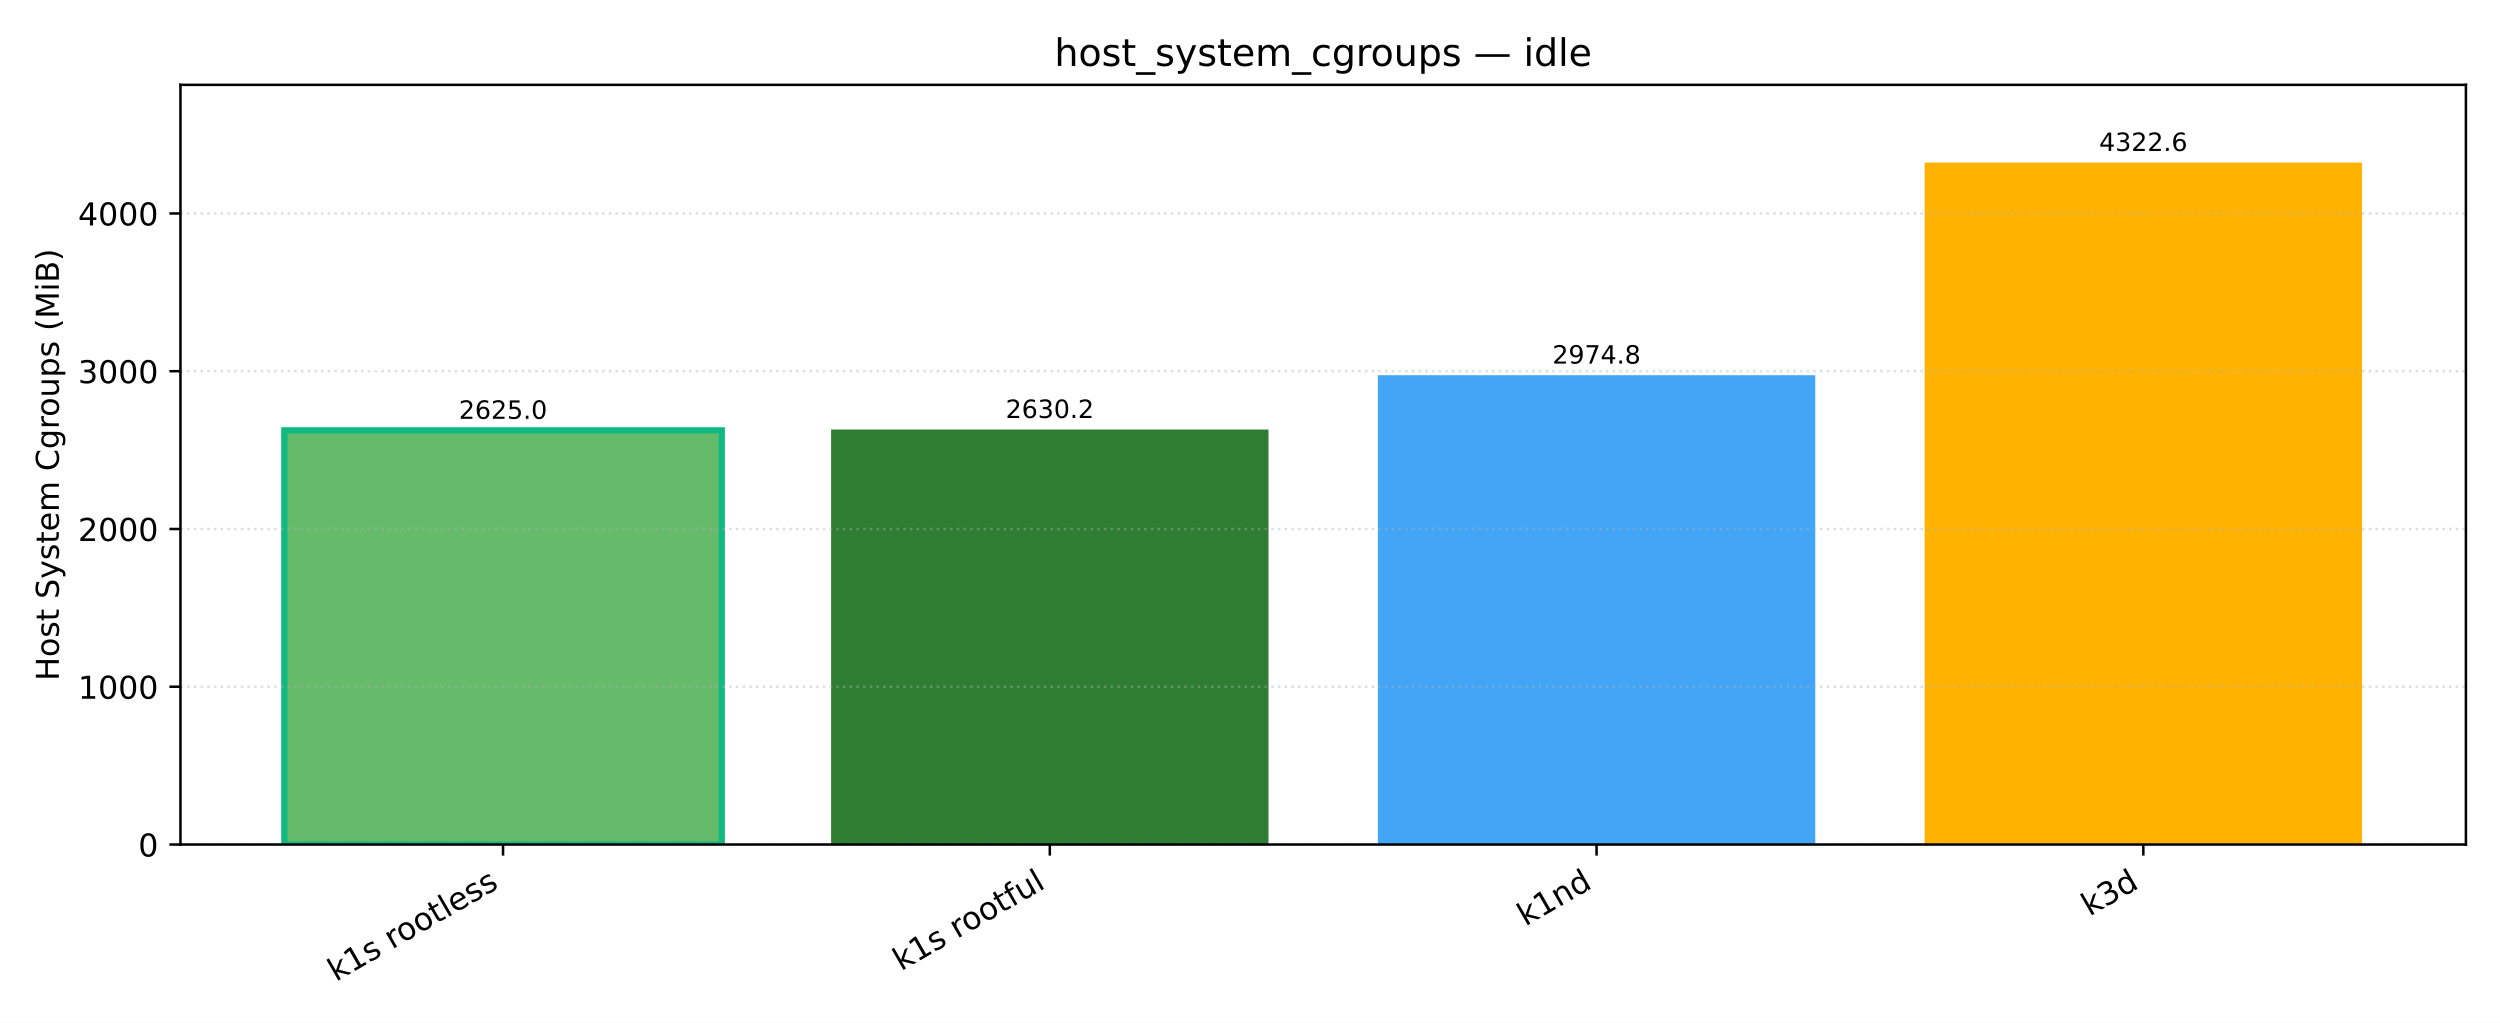
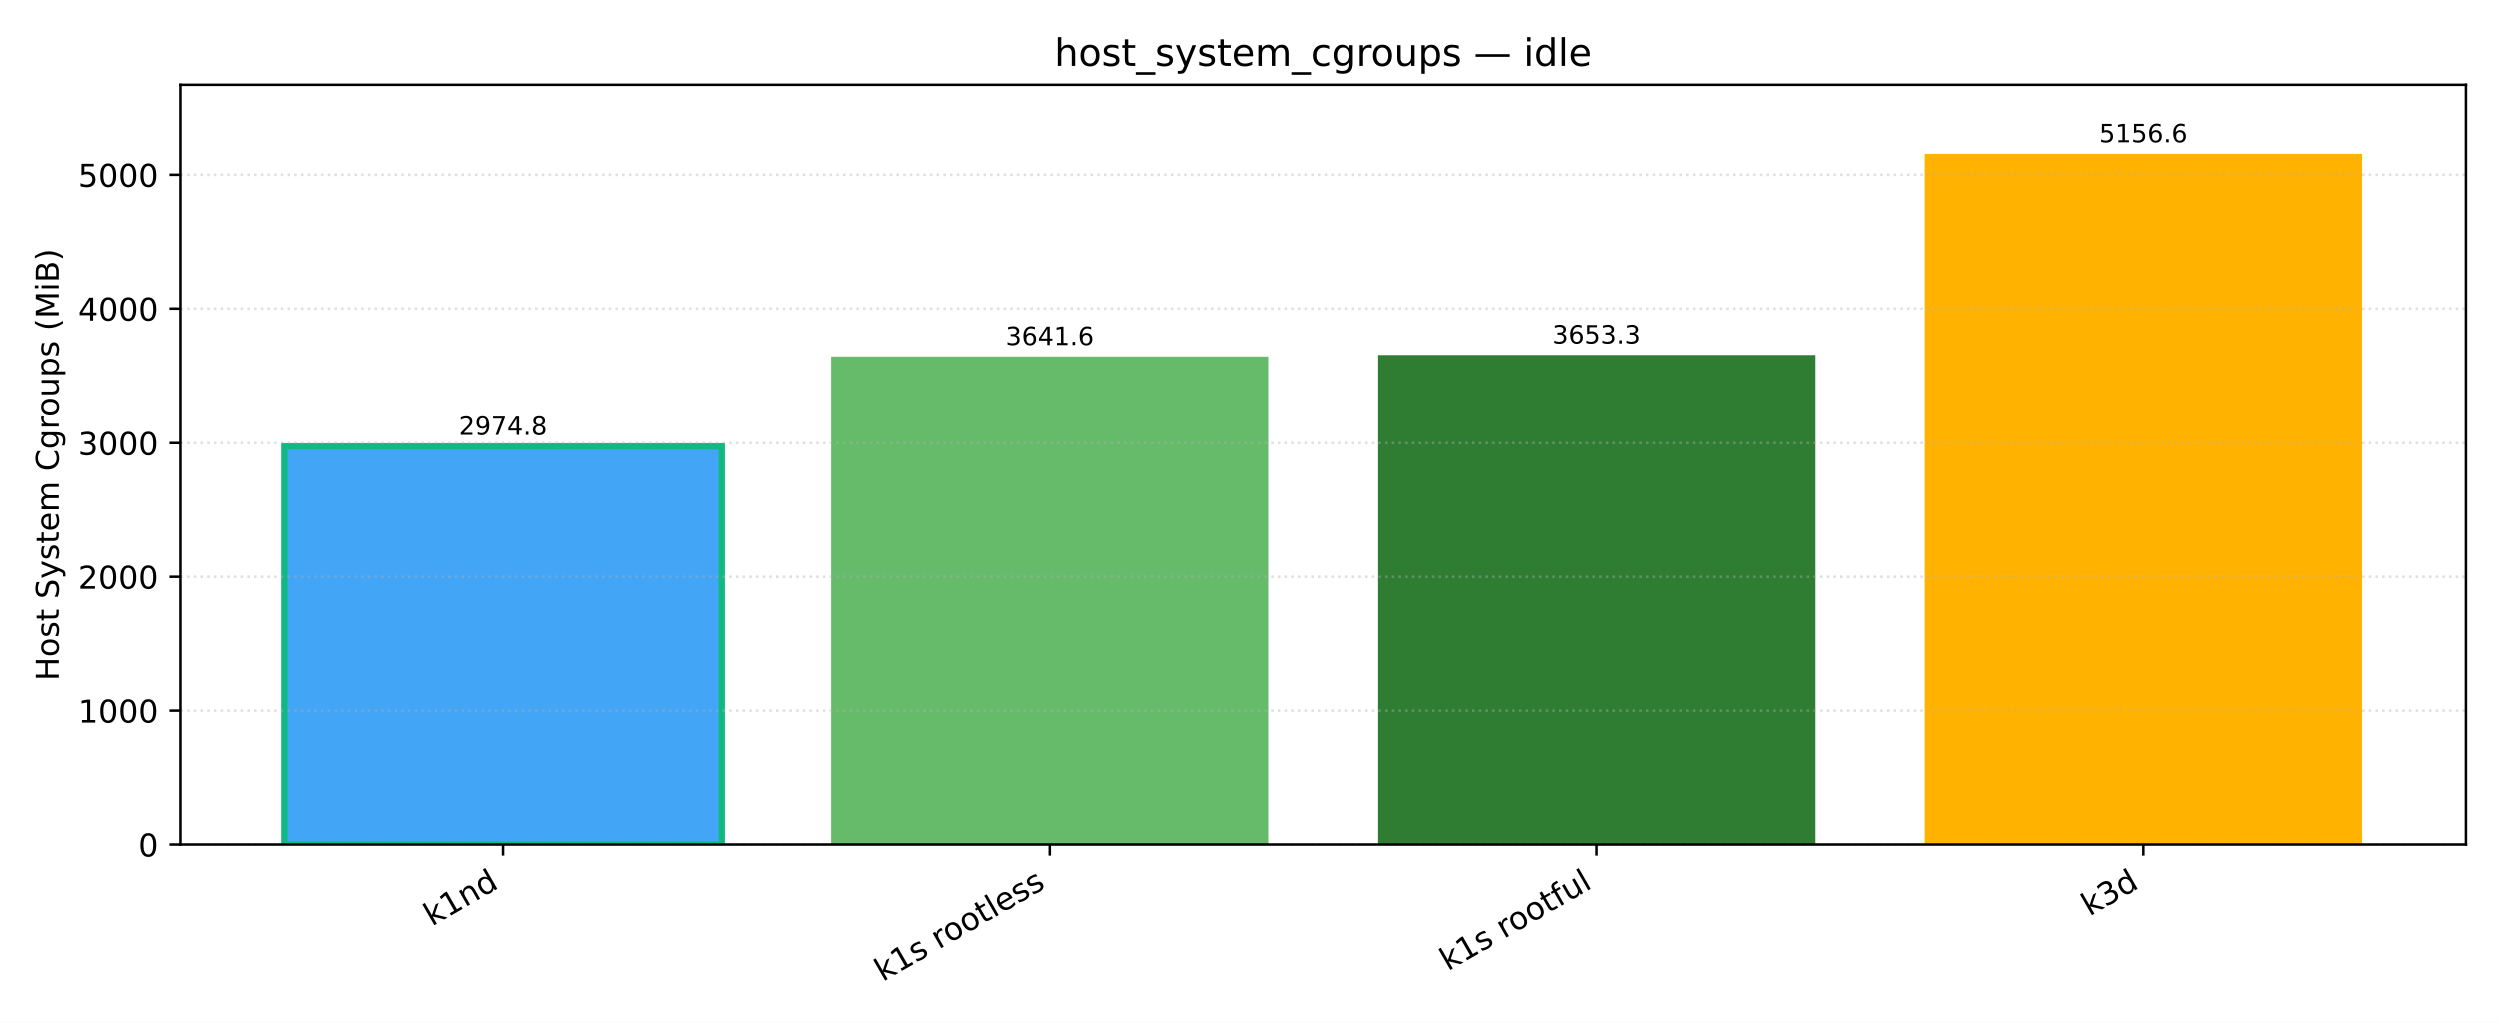
<svg xmlns="http://www.w3.org/2000/svg" xmlns:xlink="http://www.w3.org/1999/xlink" width="792pt" height="324pt" viewBox="0 0 792 324" version="1.1">
  <defs>
    <style type="text/css">*{stroke-linejoin: round; stroke-linecap: butt}</style>
  </defs>
  <g id="figure_1">
    <g id="patch_1">
      <path d="M 0 324  L 792 324  L 792 0  L 0 0  z " style="fill: #ffffff" />
    </g>
    <g id="axes_1">
      <g id="patch_2">
        <path d="M 57.17 267.545  L 781.2 267.545  L 781.2 26.88  L 57.17 26.88  z " style="fill: #ffffff" />
      </g>
      <g id="patch_3">
-         <path d="M 90.08 267.545  L 228.651 267.545  L 228.651 136.344  L 90.08 136.344  z " clip-path="url(#p77cdd6d410)" style="fill: #66bb6a; stroke: #10b981; stroke-width: 2; stroke-linejoin: miter" />
+         <path d="M 90.08 267.545  L 228.651 267.545  L 228.651 141.327  L 90.08 141.327  z " clip-path="url(#p01603b4dd7)" style="fill: #42a5f5; stroke: #10b981; stroke-width: 2; stroke-linejoin: miter" />
      </g>
      <g id="patch_4">
-         <path d="M 263.293 267.545  L 401.864 267.545  L 401.864 136.083  L 263.293 136.083  z " clip-path="url(#p77cdd6d410)" style="fill: #2e7d32" />
+         <path d="M 263.293 267.545  L 401.864 267.545  L 401.864 113.035  L 263.293 113.035  z " clip-path="url(#p01603b4dd7)" style="fill: #66bb6a" />
      </g>
      <g id="patch_5">
-         <path d="M 436.506 267.545  L 575.077 267.545  L 575.077 118.86  L 436.506 118.86  z " clip-path="url(#p77cdd6d410)" style="fill: #42a5f5" />
+         <path d="M 436.506 267.545  L 575.077 267.545  L 575.077 112.542  L 436.506 112.542  z " clip-path="url(#p01603b4dd7)" style="fill: #2e7d32" />
      </g>
      <g id="patch_6">
-         <path d="M 609.719 267.545  L 748.29 267.545  L 748.29 51.495  L 609.719 51.495  z " clip-path="url(#p77cdd6d410)" style="fill: #ffb300" />
+         <path d="M 609.719 267.545  L 748.29 267.545  L 748.29 48.759  L 609.719 48.759  z " clip-path="url(#p01603b4dd7)" style="fill: #ffb300" />
      </g>
      <g id="matplotlib.axis_1">
        <g id="xtick_1">
          <g id="line2d_1">
            <defs>
-               <path id="m75b7d29b2d" d="M 0 0  L 0 3.5  " style="stroke: #000000; stroke-width: 0.8" />
+               <path id="m71d49c0597" d="M 0 0  L 0 3.5  " style="stroke: #000000; stroke-width: 0.8" />
            </defs>
            <g>
-               <use xlink:href="#m75b7d29b2d" x="159.366" y="267.545" style="stroke: #000000; stroke-width: 0.8" />
+               <use xlink:href="#m71d49c0597" x="159.366" y="267.545" style="stroke: #000000; stroke-width: 0.8" />
            </g>
          </g>
          <g id="text_1">
-             <g transform="translate(106.4211 311.0931) rotate(-30) scale(0.1 -0.1)">
+             <g transform="translate(136.8145 293.5454) rotate(-30) scale(0.1 -0.1)">
              <defs>
                <path id="DejaVuSans-6b" d="M 581 4863  L 1159 4863  L 1159 1991  L 2875 3500  L 3609 3500  L 1753 1863  L 3688 0  L 2938 0  L 1159 1709  L 1159 0  L 581 0  L 581 4863  z " transform="scale(0.015625)" />
                <path id="DejaVuSans-31" d="M 794 531  L 1825 531  L 1825 4091  L 703 3866  L 703 4441  L 1819 4666  L 2450 4666  L 2450 531  L 3481 531  L 3481 0  L 794 0  L 794 531  z " transform="scale(0.015625)" />
+                 <path id="DejaVuSans-6e" d="M 3513 2113  L 3513 0  L 2938 0  L 2938 2094  Q 2938 2591 2744 2837  Q 2550 3084 2163 3084  Q 1697 3084 1428 2787  Q 1159 2491 1159 1978  L 1159 0  L 581 0  L 581 3500  L 1159 3500  L 1159 2956  Q 1366 3272 1645 3428  Q 1925 3584 2291 3584  Q 2894 3584 3203 3211  Q 3513 2838 3513 2113  z " transform="scale(0.015625)" />
+                 <path id="DejaVuSans-64" d="M 2906 2969  L 2906 4863  L 3481 4863  L 3481 0  L 2906 0  L 2906 525  Q 2725 213 2448 61  Q 2172 -91 1784 -91  Q 1150 -91 751 415  Q 353 922 353 1747  Q 353 2572 751 3078  Q 1150 3584 1784 3584  Q 2172 3584 2448 3432  Q 2725 3281 2906 2969  z M 947 1747  Q 947 1113 1208 752  Q 1469 391 1925 391  Q 2381 391 2643 752  Q 2906 1113 2906 1747  Q 2906 2381 2643 2742  Q 2381 3103 1925 3103  Q 1469 3103 1208 2742  Q 947 2381 947 1747  z " transform="scale(0.015625)" />
+               </defs>
+               <use xlink:href="#DejaVuSans-6b" />
+               <use xlink:href="#DejaVuSans-31" transform="translate(57.91016 0)" />
+               <use xlink:href="#DejaVuSans-6e" transform="translate(121.5332 0)" />
+               <use xlink:href="#DejaVuSans-64" transform="translate(184.9121 0)" />
+             </g>
+           </g>
+         </g>
+         <g id="xtick_2">
+           <g id="line2d_2">
+             <g>
+               <use xlink:href="#m71d49c0597" x="332.579" y="267.545" style="stroke: #000000; stroke-width: 0.8" />
+             </g>
+           </g>
+           <g id="text_2">
+             <g transform="translate(279.634 311.0931) rotate(-30) scale(0.1 -0.1)">
+               <defs>
                <path id="DejaVuSans-73" d="M 2834 3397  L 2834 2853  Q 2591 2978 2328 3040  Q 2066 3103 1784 3103  Q 1356 3103 1142 2972  Q 928 2841 928 2578  Q 928 2378 1081 2264  Q 1234 2150 1697 2047  L 1894 2003  Q 2506 1872 2764 1633  Q 3022 1394 3022 966  Q 3022 478 2636 193  Q 2250 -91 1575 -91  Q 1294 -91 989 -36  Q 684 19 347 128  L 347 722  Q 666 556 975 473  Q 1284 391 1588 391  Q 1994 391 2212 530  Q 2431 669 2431 922  Q 2431 1156 2273 1281  Q 2116 1406 1581 1522  L 1381 1569  Q 847 1681 609 1914  Q 372 2147 372 2553  Q 372 3047 722 3315  Q 1072 3584 1716 3584  Q 2034 3584 2315 3537  Q 2597 3491 2834 3397  z " transform="scale(0.015625)" />
                <path id="DejaVuSans-20" transform="scale(0.015625)" />
                <path id="DejaVuSans-72" d="M 2631 2963  Q 2534 3019 2420 3045  Q 2306 3072 2169 3072  Q 1681 3072 1420 2755  Q 1159 2438 1159 1844  L 1159 0  L 581 0  L 581 3500  L 1159 3500  L 1159 2956  Q 1341 3275 1631 3429  Q 1922 3584 2338 3584  Q 2397 3584 2469 3576  Q 2541 3569 2628 3553  L 2631 2963  z " transform="scale(0.015625)" />
                <path id="DejaVuSans-6f" d="M 1959 3097  Q 1497 3097 1228 2736  Q 959 2375 959 1747  Q 959 1119 1226 758  Q 1494 397 1959 397  Q 2419 397 2687 759  Q 2956 1122 2956 1747  Q 2956 2369 2687 2733  Q 2419 3097 1959 3097  z M 1959 3584  Q 2709 3584 3137 3096  Q 3566 2609 3566 1747  Q 3566 888 3137 398  Q 2709 -91 1959 -91  Q 1206 -91 779 398  Q 353 888 353 1747  Q 353 2609 779 3096  Q 1206 3584 1959 3584  z " transform="scale(0.015625)" />
                <path id="DejaVuSans-74" d="M 1172 4494  L 1172 3500  L 2356 3500  L 2356 3053  L 1172 3053  L 1172 1153  Q 1172 725 1289 603  Q 1406 481 1766 481  L 2356 481  L 2356 0  L 1766 0  Q 1100 0 847 248  Q 594 497 594 1153  L 594 3053  L 172 3053  L 172 3500  L 594 3500  L 594 4494  L 1172 4494  z " transform="scale(0.015625)" />
                <path id="DejaVuSans-6c" d="M 603 4863  L 1178 4863  L 1178 0  L 603 0  L 603 4863  z " transform="scale(0.015625)" />
                <path id="DejaVuSans-65" d="M 3597 1894  L 3597 1613  L 953 1613  Q 991 1019 1311 708  Q 1631 397 2203 397  Q 2534 397 2845 478  Q 3156 559 3463 722  L 3463 178  Q 3153 47 2828 -22  Q 2503 -91 2169 -91  Q 1331 -91 842 396  Q 353 884 353 1716  Q 353 2575 817 3079  Q 1281 3584 2069 3584  Q 2775 3584 3186 3129  Q 3597 2675 3597 1894  z M 3022 2063  Q 3016 2534 2758 2815  Q 2500 3097 2075 3097  Q 1594 3097 1305 2825  Q 1016 2553 972 2059  L 3022 2063  z " transform="scale(0.015625)" />
              </defs>
              <use xlink:href="#DejaVuSans-6b" />
              <use xlink:href="#DejaVuSans-31" transform="translate(57.91016 0)" />
              <use xlink:href="#DejaVuSans-73" transform="translate(121.5332 0)" />
              <use xlink:href="#DejaVuSans-20" transform="translate(173.6328 0)" />
              <use xlink:href="#DejaVuSans-72" transform="translate(205.4199 0)" />
              <use xlink:href="#DejaVuSans-6f" transform="translate(244.2832 0)" />
              <use xlink:href="#DejaVuSans-6f" transform="translate(305.4648 0)" />
              <use xlink:href="#DejaVuSans-74" transform="translate(366.6465 0)" />
              <use xlink:href="#DejaVuSans-6c" transform="translate(405.8555 0)" />
              <use xlink:href="#DejaVuSans-65" transform="translate(433.6387 0)" />
              <use xlink:href="#DejaVuSans-73" transform="translate(495.1621 0)" />
              <use xlink:href="#DejaVuSans-73" transform="translate(547.2617 0)" />
            </g>
          </g>
        </g>
-         <g id="xtick_2">
-           <g id="line2d_2">
-             <g>
-               <use xlink:href="#m75b7d29b2d" x="332.579" y="267.545" style="stroke: #000000; stroke-width: 0.8" />
-             </g>
-           </g>
-           <g id="text_2">
-             <g transform="translate(285.4486 307.7361) rotate(-30) scale(0.1 -0.1)">
+         <g id="xtick_3">
+           <g id="line2d_3">
+             <g>
+               <use xlink:href="#m71d49c0597" x="505.791" y="267.545" style="stroke: #000000; stroke-width: 0.8" />
+             </g>
+           </g>
+           <g id="text_3">
+             <g transform="translate(458.6615 307.7361) rotate(-30) scale(0.1 -0.1)">
              <defs>
                <path id="DejaVuSans-66" d="M 2375 4863  L 2375 4384  L 1825 4384  Q 1516 4384 1395 4259  Q 1275 4134 1275 3809  L 1275 3500  L 2222 3500  L 2222 3053  L 1275 3053  L 1275 0  L 697 0  L 697 3053  L 147 3053  L 147 3500  L 697 3500  L 697 3744  Q 697 4328 969 4595  Q 1241 4863 1831 4863  L 2375 4863  z " transform="scale(0.015625)" />
                <path id="DejaVuSans-75" d="M 544 1381  L 544 3500  L 1119 3500  L 1119 1403  Q 1119 906 1312 657  Q 1506 409 1894 409  Q 2359 409 2629 706  Q 2900 1003 2900 1516  L 2900 3500  L 3475 3500  L 3475 0  L 2900 0  L 2900 538  Q 2691 219 2414 64  Q 2138 -91 1772 -91  Q 1169 -91 856 284  Q 544 659 544 1381  z M 1991 3584  L 1991 3584  z " transform="scale(0.015625)" />
              </defs>
              <use xlink:href="#DejaVuSans-6b" />
              <use xlink:href="#DejaVuSans-31" transform="translate(57.91016 0)" />
              <use xlink:href="#DejaVuSans-73" transform="translate(121.5332 0)" />
              <use xlink:href="#DejaVuSans-20" transform="translate(173.6328 0)" />
              <use xlink:href="#DejaVuSans-72" transform="translate(205.4199 0)" />
              <use xlink:href="#DejaVuSans-6f" transform="translate(244.2832 0)" />
              <use xlink:href="#DejaVuSans-6f" transform="translate(305.4648 0)" />
              <use xlink:href="#DejaVuSans-74" transform="translate(366.6465 0)" />
              <use xlink:href="#DejaVuSans-66" transform="translate(405.8555 0)" />
              <use xlink:href="#DejaVuSans-75" transform="translate(441.0605 0)" />
              <use xlink:href="#DejaVuSans-6c" transform="translate(504.4395 0)" />
            </g>
          </g>
        </g>
-         <g id="xtick_3">
-           <g id="line2d_3">
-             <g>
-               <use xlink:href="#m75b7d29b2d" x="505.791" y="267.545" style="stroke: #000000; stroke-width: 0.8" />
-             </g>
-           </g>
-           <g id="text_3">
-             <g transform="translate(483.2404 293.5454) rotate(-30) scale(0.1 -0.1)">
-               <defs>
-                 <path id="DejaVuSans-6e" d="M 3513 2113  L 3513 0  L 2938 0  L 2938 2094  Q 2938 2591 2744 2837  Q 2550 3084 2163 3084  Q 1697 3084 1428 2787  Q 1159 2491 1159 1978  L 1159 0  L 581 0  L 581 3500  L 1159 3500  L 1159 2956  Q 1366 3272 1645 3428  Q 1925 3584 2291 3584  Q 2894 3584 3203 3211  Q 3513 2838 3513 2113  z " transform="scale(0.015625)" />
-                 <path id="DejaVuSans-64" d="M 2906 2969  L 2906 4863  L 3481 4863  L 3481 0  L 2906 0  L 2906 525  Q 2725 213 2448 61  Q 2172 -91 1784 -91  Q 1150 -91 751 415  Q 353 922 353 1747  Q 353 2572 751 3078  Q 1150 3584 1784 3584  Q 2172 3584 2448 3432  Q 2725 3281 2906 2969  z M 947 1747  Q 947 1113 1208 752  Q 1469 391 1925 391  Q 2381 391 2643 752  Q 2906 1113 2906 1747  Q 2906 2381 2643 2742  Q 2381 3103 1925 3103  Q 1469 3103 1208 2742  Q 947 2381 947 1747  z " transform="scale(0.015625)" />
-               </defs>
-               <use xlink:href="#DejaVuSans-6b" />
-               <use xlink:href="#DejaVuSans-31" transform="translate(57.91016 0)" />
-               <use xlink:href="#DejaVuSans-6e" transform="translate(121.5332 0)" />
-               <use xlink:href="#DejaVuSans-64" transform="translate(184.9121 0)" />
-             </g>
-           </g>
-         </g>
        <g id="xtick_4">
          <g id="line2d_4">
            <g>
-               <use xlink:href="#m75b7d29b2d" x="679.004" y="267.545" style="stroke: #000000; stroke-width: 0.8" />
+               <use xlink:href="#m71d49c0597" x="679.004" y="267.545" style="stroke: #000000; stroke-width: 0.8" />
            </g>
          </g>
          <g id="text_4">
            <g transform="translate(661.9417 290.3767) rotate(-30) scale(0.1 -0.1)">
              <defs>
                <path id="DejaVuSans-33" d="M 2597 2516  Q 3050 2419 3304 2112  Q 3559 1806 3559 1356  Q 3559 666 3084 287  Q 2609 -91 1734 -91  Q 1441 -91 1130 -33  Q 819 25 488 141  L 488 750  Q 750 597 1062 519  Q 1375 441 1716 441  Q 2309 441 2620 675  Q 2931 909 2931 1356  Q 2931 1769 2642 2001  Q 2353 2234 1838 2234  L 1294 2234  L 1294 2753  L 1863 2753  Q 2328 2753 2575 2939  Q 2822 3125 2822 3475  Q 2822 3834 2567 4026  Q 2313 4219 1838 4219  Q 1578 4219 1281 4162  Q 984 4106 628 3988  L 628 4550  Q 988 4650 1302 4700  Q 1616 4750 1894 4750  Q 2613 4750 3031 4423  Q 3450 4097 3450 3541  Q 3450 3153 3228 2886  Q 3006 2619 2597 2516  z " transform="scale(0.015625)" />
              </defs>
              <use xlink:href="#DejaVuSans-6b" />
              <use xlink:href="#DejaVuSans-33" transform="translate(57.91016 0)" />
              <use xlink:href="#DejaVuSans-64" transform="translate(121.5332 0)" />
            </g>
          </g>
        </g>
      </g>
      <g id="matplotlib.axis_2">
        <g id="ytick_1">
          <g id="line2d_5">
-             <path d="M 57.17 267.545  L 781.2 267.545  " clip-path="url(#p77cdd6d410)" style="fill: none; stroke-dasharray: 0.8,1.32; stroke-dashoffset: 0; stroke: #b0b0b0; stroke-opacity: 0.4; stroke-width: 0.8" />
+             <path d="M 57.17 267.545  L 781.2 267.545  " clip-path="url(#p01603b4dd7)" style="fill: none; stroke-dasharray: 0.8,1.32; stroke-dashoffset: 0; stroke: #b0b0b0; stroke-opacity: 0.4; stroke-width: 0.8" />
          </g>
          <g id="line2d_6">
            <defs>
-               <path id="m0496d3ae1d" d="M 0 0  L -3.5 0  " style="stroke: #000000; stroke-width: 0.8" />
+               <path id="me224cc4f6c" d="M 0 0  L -3.5 0  " style="stroke: #000000; stroke-width: 0.8" />
            </defs>
            <g>
-               <use xlink:href="#m0496d3ae1d" x="57.17" y="267.545" style="stroke: #000000; stroke-width: 0.8" />
+               <use xlink:href="#me224cc4f6c" x="57.17" y="267.545" style="stroke: #000000; stroke-width: 0.8" />
            </g>
          </g>
          <g id="text_5">
            <g transform="translate(43.8075 271.3447) scale(0.1 -0.1)">
              <defs>
                <path id="DejaVuSans-30" d="M 2034 4250  Q 1547 4250 1301 3770  Q 1056 3291 1056 2328  Q 1056 1369 1301 889  Q 1547 409 2034 409  Q 2525 409 2770 889  Q 3016 1369 3016 2328  Q 3016 3291 2770 3770  Q 2525 4250 2034 4250  z M 2034 4750  Q 2819 4750 3233 4129  Q 3647 3509 3647 2328  Q 3647 1150 3233 529  Q 2819 -91 2034 -91  Q 1250 -91 836 529  Q 422 1150 422 2328  Q 422 3509 836 4129  Q 1250 4750 2034 4750  z " transform="scale(0.015625)" />
              </defs>
              <use xlink:href="#DejaVuSans-30" />
            </g>
          </g>
        </g>
        <g id="ytick_2">
          <g id="line2d_7">
-             <path d="M 57.17 217.564  L 781.2 217.564  " clip-path="url(#p77cdd6d410)" style="fill: none; stroke-dasharray: 0.8,1.32; stroke-dashoffset: 0; stroke: #b0b0b0; stroke-opacity: 0.4; stroke-width: 0.8" />
+             <path d="M 57.17 225.117  L 781.2 225.117  " clip-path="url(#p01603b4dd7)" style="fill: none; stroke-dasharray: 0.8,1.32; stroke-dashoffset: 0; stroke: #b0b0b0; stroke-opacity: 0.4; stroke-width: 0.8" />
          </g>
          <g id="line2d_8">
            <g>
-               <use xlink:href="#m0496d3ae1d" x="57.17" y="217.564" style="stroke: #000000; stroke-width: 0.8" />
+               <use xlink:href="#me224cc4f6c" x="57.17" y="225.117" style="stroke: #000000; stroke-width: 0.8" />
            </g>
          </g>
          <g id="text_6">
-             <g transform="translate(24.72 221.3635) scale(0.1 -0.1)">
+             <g transform="translate(24.72 228.9159) scale(0.1 -0.1)">
              <use xlink:href="#DejaVuSans-31" />
              <use xlink:href="#DejaVuSans-30" transform="translate(63.62305 0)" />
              <use xlink:href="#DejaVuSans-30" transform="translate(127.2461 0)" />
              <use xlink:href="#DejaVuSans-30" transform="translate(190.8691 0)" />
            </g>
          </g>
        </g>
        <g id="ytick_3">
          <g id="line2d_9">
-             <path d="M 57.17 167.583  L 781.2 167.583  " clip-path="url(#p77cdd6d410)" style="fill: none; stroke-dasharray: 0.8,1.32; stroke-dashoffset: 0; stroke: #b0b0b0; stroke-opacity: 0.4; stroke-width: 0.8" />
+             <path d="M 57.17 182.688  L 781.2 182.688  " clip-path="url(#p01603b4dd7)" style="fill: none; stroke-dasharray: 0.8,1.32; stroke-dashoffset: 0; stroke: #b0b0b0; stroke-opacity: 0.4; stroke-width: 0.8" />
          </g>
          <g id="line2d_10">
            <g>
-               <use xlink:href="#m0496d3ae1d" x="57.17" y="167.583" style="stroke: #000000; stroke-width: 0.8" />
+               <use xlink:href="#me224cc4f6c" x="57.17" y="182.688" style="stroke: #000000; stroke-width: 0.8" />
            </g>
          </g>
          <g id="text_7">
-             <g transform="translate(24.72 171.3823) scale(0.1 -0.1)">
+             <g transform="translate(24.72 186.4871) scale(0.1 -0.1)">
              <defs>
                <path id="DejaVuSans-32" d="M 1228 531  L 3431 531  L 3431 0  L 469 0  L 469 531  Q 828 903 1448 1529  Q 2069 2156 2228 2338  Q 2531 2678 2651 2914  Q 2772 3150 2772 3378  Q 2772 3750 2511 3984  Q 2250 4219 1831 4219  Q 1534 4219 1204 4116  Q 875 4013 500 3803  L 500 4441  Q 881 4594 1212 4672  Q 1544 4750 1819 4750  Q 2544 4750 2975 4387  Q 3406 4025 3406 3419  Q 3406 3131 3298 2873  Q 3191 2616 2906 2266  Q 2828 2175 2409 1742  Q 1991 1309 1228 531  z " transform="scale(0.015625)" />
              </defs>
              <use xlink:href="#DejaVuSans-32" />
              <use xlink:href="#DejaVuSans-30" transform="translate(63.62305 0)" />
              <use xlink:href="#DejaVuSans-30" transform="translate(127.2461 0)" />
              <use xlink:href="#DejaVuSans-30" transform="translate(190.8691 0)" />
            </g>
          </g>
        </g>
        <g id="ytick_4">
          <g id="line2d_11">
-             <path d="M 57.17 117.602  L 781.2 117.602  " clip-path="url(#p77cdd6d410)" style="fill: none; stroke-dasharray: 0.8,1.32; stroke-dashoffset: 0; stroke: #b0b0b0; stroke-opacity: 0.4; stroke-width: 0.8" />
+             <path d="M 57.17 140.259  L 781.2 140.259  " clip-path="url(#p01603b4dd7)" style="fill: none; stroke-dasharray: 0.8,1.32; stroke-dashoffset: 0; stroke: #b0b0b0; stroke-opacity: 0.4; stroke-width: 0.8" />
          </g>
          <g id="line2d_12">
            <g>
-               <use xlink:href="#m0496d3ae1d" x="57.17" y="117.602" style="stroke: #000000; stroke-width: 0.8" />
+               <use xlink:href="#me224cc4f6c" x="57.17" y="140.259" style="stroke: #000000; stroke-width: 0.8" />
            </g>
          </g>
          <g id="text_8">
-             <g transform="translate(24.72 121.4011) scale(0.1 -0.1)">
+             <g transform="translate(24.72 144.0583) scale(0.1 -0.1)">
              <use xlink:href="#DejaVuSans-33" />
              <use xlink:href="#DejaVuSans-30" transform="translate(63.62305 0)" />
              <use xlink:href="#DejaVuSans-30" transform="translate(127.2461 0)" />
              <use xlink:href="#DejaVuSans-30" transform="translate(190.8691 0)" />
            </g>
          </g>
        </g>
        <g id="ytick_5">
          <g id="line2d_13">
-             <path d="M 57.17 67.621  L 781.2 67.621  " clip-path="url(#p77cdd6d410)" style="fill: none; stroke-dasharray: 0.8,1.32; stroke-dashoffset: 0; stroke: #b0b0b0; stroke-opacity: 0.4; stroke-width: 0.8" />
+             <path d="M 57.17 97.83  L 781.2 97.83  " clip-path="url(#p01603b4dd7)" style="fill: none; stroke-dasharray: 0.8,1.32; stroke-dashoffset: 0; stroke: #b0b0b0; stroke-opacity: 0.4; stroke-width: 0.8" />
          </g>
          <g id="line2d_14">
            <g>
-               <use xlink:href="#m0496d3ae1d" x="57.17" y="67.621" style="stroke: #000000; stroke-width: 0.8" />
+               <use xlink:href="#me224cc4f6c" x="57.17" y="97.83" style="stroke: #000000; stroke-width: 0.8" />
            </g>
          </g>
          <g id="text_9">
-             <g transform="translate(24.72 71.41994) scale(0.1 -0.1)">
+             <g transform="translate(24.72 101.6295) scale(0.1 -0.1)">
              <defs>
                <path id="DejaVuSans-34" d="M 2419 4116  L 825 1625  L 2419 1625  L 2419 4116  z M 2253 4666  L 3047 4666  L 3047 1625  L 3713 1625  L 3713 1100  L 3047 1100  L 3047 0  L 2419 0  L 2419 1100  L 313 1100  L 313 1709  L 2253 4666  z " transform="scale(0.015625)" />
              </defs>
              <use xlink:href="#DejaVuSans-34" />
              <use xlink:href="#DejaVuSans-30" transform="translate(63.62305 0)" />
              <use xlink:href="#DejaVuSans-30" transform="translate(127.2461 0)" />
              <use xlink:href="#DejaVuSans-30" transform="translate(190.8691 0)" />
            </g>
          </g>
        </g>
-         <g id="text_10">
+         <g id="ytick_6">
+           <g id="line2d_15">
+             <path d="M 57.17 55.401  L 781.2 55.401  " clip-path="url(#p01603b4dd7)" style="fill: none; stroke-dasharray: 0.8,1.32; stroke-dashoffset: 0; stroke: #b0b0b0; stroke-opacity: 0.4; stroke-width: 0.8" />
+           </g>
+           <g id="line2d_16">
+             <g>
+               <use xlink:href="#me224cc4f6c" x="57.17" y="55.401" style="stroke: #000000; stroke-width: 0.8" />
+             </g>
+           </g>
+           <g id="text_10">
+             <g transform="translate(24.72 59.20066) scale(0.1 -0.1)">
+               <defs>
+                 <path id="DejaVuSans-35" d="M 691 4666  L 3169 4666  L 3169 4134  L 1269 4134  L 1269 2991  Q 1406 3038 1543 3061  Q 1681 3084 1819 3084  Q 2600 3084 3056 2656  Q 3513 2228 3513 1497  Q 3513 744 3044 326  Q 2575 -91 1722 -91  Q 1428 -91 1123 -41  Q 819 9 494 109  L 494 744  Q 775 591 1075 516  Q 1375 441 1709 441  Q 2250 441 2565 725  Q 2881 1009 2881 1497  Q 2881 1984 2565 2268  Q 2250 2553 1709 2553  Q 1456 2553 1204 2497  Q 953 2441 691 2322  L 691 4666  z " transform="scale(0.015625)" />
+               </defs>
+               <use xlink:href="#DejaVuSans-35" />
+               <use xlink:href="#DejaVuSans-30" transform="translate(63.62305 0)" />
+               <use xlink:href="#DejaVuSans-30" transform="translate(127.2461 0)" />
+               <use xlink:href="#DejaVuSans-30" transform="translate(190.8691 0)" />
+             </g>
+           </g>
+         </g>
+         <g id="text_11">
          <g transform="translate(18.64031 215.6604) rotate(-90) scale(0.1 -0.1)">
            <defs>
              <path id="DejaVuSans-48" d="M 628 4666  L 1259 4666  L 1259 2753  L 3553 2753  L 3553 4666  L 4184 4666  L 4184 0  L 3553 0  L 3553 2222  L 1259 2222  L 1259 0  L 628 0  L 628 4666  z " transform="scale(0.015625)" />
              <path id="DejaVuSans-53" d="M 3425 4513  L 3425 3897  Q 3066 4069 2747 4153  Q 2428 4238 2131 4238  Q 1616 4238 1336 4038  Q 1056 3838 1056 3469  Q 1056 3159 1242 3001  Q 1428 2844 1947 2747  L 2328 2669  Q 3034 2534 3370 2195  Q 3706 1856 3706 1288  Q 3706 609 3251 259  Q 2797 -91 1919 -91  Q 1588 -91 1214 -16  Q 841 59 441 206  L 441 856  Q 825 641 1194 531  Q 1563 422 1919 422  Q 2459 422 2753 634  Q 3047 847 3047 1241  Q 3047 1584 2836 1778  Q 2625 1972 2144 2069  L 1759 2144  Q 1053 2284 737 2584  Q 422 2884 422 3419  Q 422 4038 858 4394  Q 1294 4750 2059 4750  Q 2388 4750 2728 4690  Q 3069 4631 3425 4513  z " transform="scale(0.015625)" />
              <path id="DejaVuSans-79" d="M 2059 -325  Q 1816 -950 1584 -1140  Q 1353 -1331 966 -1331  L 506 -1331  L 506 -850  L 844 -850  Q 1081 -850 1212 -737  Q 1344 -625 1503 -206  L 1606 56  L 191 3500  L 800 3500  L 1894 763  L 2988 3500  L 3597 3500  L 2059 -325  z " transform="scale(0.015625)" />
              <path id="DejaVuSans-6d" d="M 3328 2828  Q 3544 3216 3844 3400  Q 4144 3584 4550 3584  Q 5097 3584 5394 3201  Q 5691 2819 5691 2113  L 5691 0  L 5113 0  L 5113 2094  Q 5113 2597 4934 2840  Q 4756 3084 4391 3084  Q 3944 3084 3684 2787  Q 3425 2491 3425 1978  L 3425 0  L 2847 0  L 2847 2094  Q 2847 2600 2669 2842  Q 2491 3084 2119 3084  Q 1678 3084 1418 2786  Q 1159 2488 1159 1978  L 1159 0  L 581 0  L 581 3500  L 1159 3500  L 1159 2956  Q 1356 3278 1631 3431  Q 1906 3584 2284 3584  Q 2666 3584 2933 3390  Q 3200 3197 3328 2828  z " transform="scale(0.015625)" />
              <path id="DejaVuSans-43" d="M 4122 4306  L 4122 3641  Q 3803 3938 3442 4084  Q 3081 4231 2675 4231  Q 1875 4231 1450 3742  Q 1025 3253 1025 2328  Q 1025 1406 1450 917  Q 1875 428 2675 428  Q 3081 428 3442 575  Q 3803 722 4122 1019  L 4122 359  Q 3791 134 3420 21  Q 3050 -91 2638 -91  Q 1578 -91 968 557  Q 359 1206 359 2328  Q 359 3453 968 4101  Q 1578 4750 2638 4750  Q 3056 4750 3426 4639  Q 3797 4528 4122 4306  z " transform="scale(0.015625)" />
              <path id="DejaVuSans-67" d="M 2906 1791  Q 2906 2416 2648 2759  Q 2391 3103 1925 3103  Q 1463 3103 1205 2759  Q 947 2416 947 1791  Q 947 1169 1205 825  Q 1463 481 1925 481  Q 2391 481 2648 825  Q 2906 1169 2906 1791  z M 3481 434  Q 3481 -459 3084 -895  Q 2688 -1331 1869 -1331  Q 1566 -1331 1297 -1286  Q 1028 -1241 775 -1147  L 775 -588  Q 1028 -725 1275 -790  Q 1522 -856 1778 -856  Q 2344 -856 2625 -561  Q 2906 -266 2906 331  L 2906 616  Q 2728 306 2450 153  Q 2172 0 1784 0  Q 1141 0 747 490  Q 353 981 353 1791  Q 353 2603 747 3093  Q 1141 3584 1784 3584  Q 2172 3584 2450 3431  Q 2728 3278 2906 2969  L 2906 3500  L 3481 3500  L 3481 434  z " transform="scale(0.015625)" />
              <path id="DejaVuSans-70" d="M 1159 525  L 1159 -1331  L 581 -1331  L 581 3500  L 1159 3500  L 1159 2969  Q 1341 3281 1617 3432  Q 1894 3584 2278 3584  Q 2916 3584 3314 3078  Q 3713 2572 3713 1747  Q 3713 922 3314 415  Q 2916 -91 2278 -91  Q 1894 -91 1617 61  Q 1341 213 1159 525  z M 3116 1747  Q 3116 2381 2855 2742  Q 2594 3103 2138 3103  Q 1681 3103 1420 2742  Q 1159 2381 1159 1747  Q 1159 1113 1420 752  Q 1681 391 2138 391  Q 2594 391 2855 752  Q 3116 1113 3116 1747  z " transform="scale(0.015625)" />
              <path id="DejaVuSans-28" d="M 1984 4856  Q 1566 4138 1362 3434  Q 1159 2731 1159 2009  Q 1159 1288 1364 580  Q 1569 -128 1984 -844  L 1484 -844  Q 1016 -109 783 600  Q 550 1309 550 2009  Q 550 2706 781 3412  Q 1013 4119 1484 4856  L 1984 4856  z " transform="scale(0.015625)" />
              <path id="DejaVuSans-4d" d="M 628 4666  L 1569 4666  L 2759 1491  L 3956 4666  L 4897 4666  L 4897 0  L 4281 0  L 4281 4097  L 3078 897  L 2444 897  L 1241 4097  L 1241 0  L 628 0  L 628 4666  z " transform="scale(0.015625)" />
              <path id="DejaVuSans-69" d="M 603 3500  L 1178 3500  L 1178 0  L 603 0  L 603 3500  z M 603 4863  L 1178 4863  L 1178 4134  L 603 4134  L 603 4863  z " transform="scale(0.015625)" />
              <path id="DejaVuSans-42" d="M 1259 2228  L 1259 519  L 2272 519  Q 2781 519 3026 730  Q 3272 941 3272 1375  Q 3272 1813 3026 2020  Q 2781 2228 2272 2228  L 1259 2228  z M 1259 4147  L 1259 2741  L 2194 2741  Q 2656 2741 2882 2914  Q 3109 3088 3109 3444  Q 3109 3797 2882 3972  Q 2656 4147 2194 4147  L 1259 4147  z M 628 4666  L 2241 4666  Q 2963 4666 3353 4366  Q 3744 4066 3744 3513  Q 3744 3084 3544 2831  Q 3344 2578 2956 2516  Q 3422 2416 3680 2098  Q 3938 1781 3938 1306  Q 3938 681 3513 340  Q 3088 0 2303 0  L 628 0  L 628 4666  z " transform="scale(0.015625)" />
              <path id="DejaVuSans-29" d="M 513 4856  L 1013 4856  Q 1481 4119 1714 3412  Q 1947 2706 1947 2009  Q 1947 1309 1714 600  Q 1481 -109 1013 -844  L 513 -844  Q 928 -128 1133 580  Q 1338 1288 1338 2009  Q 1338 2731 1133 3434  Q 928 4138 513 4856  z " transform="scale(0.015625)" />
            </defs>
            <use xlink:href="#DejaVuSans-48" />
            <use xlink:href="#DejaVuSans-6f" transform="translate(75.19531 0)" />
            <use xlink:href="#DejaVuSans-73" transform="translate(136.377 0)" />
            <use xlink:href="#DejaVuSans-74" transform="translate(188.4766 0)" />
            <use xlink:href="#DejaVuSans-20" transform="translate(227.6855 0)" />
            <use xlink:href="#DejaVuSans-53" transform="translate(259.4727 0)" />
            <use xlink:href="#DejaVuSans-79" transform="translate(322.9492 0)" />
            <use xlink:href="#DejaVuSans-73" transform="translate(382.1289 0)" />
            <use xlink:href="#DejaVuSans-74" transform="translate(434.2285 0)" />
            <use xlink:href="#DejaVuSans-65" transform="translate(473.4375 0)" />
            <use xlink:href="#DejaVuSans-6d" transform="translate(534.9609 0)" />
            <use xlink:href="#DejaVuSans-20" transform="translate(632.373 0)" />
            <use xlink:href="#DejaVuSans-43" transform="translate(664.1602 0)" />
            <use xlink:href="#DejaVuSans-67" transform="translate(733.9844 0)" />
            <use xlink:href="#DejaVuSans-72" transform="translate(797.4609 0)" />
            <use xlink:href="#DejaVuSans-6f" transform="translate(836.3242 0)" />
            <use xlink:href="#DejaVuSans-75" transform="translate(897.5059 0)" />
            <use xlink:href="#DejaVuSans-70" transform="translate(960.8848 0)" />
            <use xlink:href="#DejaVuSans-73" transform="translate(1024.361 0)" />
            <use xlink:href="#DejaVuSans-20" transform="translate(1076.461 0)" />
            <use xlink:href="#DejaVuSans-28" transform="translate(1108.248 0)" />
            <use xlink:href="#DejaVuSans-4d" transform="translate(1147.262 0)" />
            <use xlink:href="#DejaVuSans-69" transform="translate(1233.541 0)" />
            <use xlink:href="#DejaVuSans-42" transform="translate(1261.324 0)" />
            <use xlink:href="#DejaVuSans-29" transform="translate(1329.928 0)" />
          </g>
        </g>
      </g>
      <g id="patch_7">
        <path d="M 57.17 267.545  L 57.17 26.88  " style="fill: none; stroke: #000000; stroke-width: 0.8; stroke-linejoin: miter; stroke-linecap: square" />
      </g>
      <g id="patch_8">
        <path d="M 781.2 267.545  L 781.2 26.88  " style="fill: none; stroke: #000000; stroke-width: 0.8; stroke-linejoin: miter; stroke-linecap: square" />
      </g>
      <g id="patch_9">
        <path d="M 57.17 267.545  L 781.2 267.545  " style="fill: none; stroke: #000000; stroke-width: 0.8; stroke-linejoin: miter; stroke-linecap: square" />
      </g>
      <g id="patch_10">
        <path d="M 57.17 26.88  L 781.2 26.88  " style="fill: none; stroke: #000000; stroke-width: 0.8; stroke-linejoin: miter; stroke-linecap: square" />
      </g>
-       <g id="text_11">
-         <g transform="translate(145.3694 132.6807) scale(0.08 -0.08)">
-           <defs>
-             <path id="DejaVuSans-36" d="M 2113 2584  Q 1688 2584 1439 2293  Q 1191 2003 1191 1497  Q 1191 994 1439 701  Q 1688 409 2113 409  Q 2538 409 2786 701  Q 3034 994 3034 1497  Q 3034 2003 2786 2293  Q 2538 2584 2113 2584  z M 3366 4563  L 3366 3988  Q 3128 4100 2886 4159  Q 2644 4219 2406 4219  Q 1781 4219 1451 3797  Q 1122 3375 1075 2522  Q 1259 2794 1537 2939  Q 1816 3084 2150 3084  Q 2853 3084 3261 2657  Q 3669 2231 3669 1497  Q 3669 778 3244 343  Q 2819 -91 2113 -91  Q 1303 -91 875 529  Q 447 1150 447 2328  Q 447 3434 972 4092  Q 1497 4750 2381 4750  Q 2619 4750 2861 4703  Q 3103 4656 3366 4563  z " transform="scale(0.015625)" />
-             <path id="DejaVuSans-35" d="M 691 4666  L 3169 4666  L 3169 4134  L 1269 4134  L 1269 2991  Q 1406 3038 1543 3061  Q 1681 3084 1819 3084  Q 2600 3084 3056 2656  Q 3513 2228 3513 1497  Q 3513 744 3044 326  Q 2575 -91 1722 -91  Q 1428 -91 1123 -41  Q 819 9 494 109  L 494 744  Q 775 591 1075 516  Q 1375 441 1709 441  Q 2250 441 2565 725  Q 2881 1009 2881 1497  Q 2881 1984 2565 2268  Q 2250 2553 1709 2553  Q 1456 2553 1204 2497  Q 953 2441 691 2322  L 691 4666  z " transform="scale(0.015625)" />
-             <path id="DejaVuSans-2e" d="M 684 794  L 1344 794  L 1344 0  L 684 0  L 684 794  z " transform="scale(0.015625)" />
-           </defs>
-           <use xlink:href="#DejaVuSans-32" />
-           <use xlink:href="#DejaVuSans-36" transform="translate(63.62305 0)" />
-           <use xlink:href="#DejaVuSans-32" transform="translate(127.2461 0)" />
-           <use xlink:href="#DejaVuSans-35" transform="translate(190.8691 0)" />
-           <use xlink:href="#DejaVuSans-2e" transform="translate(254.4922 0)" />
-           <use xlink:href="#DejaVuSans-30" transform="translate(286.2793 0)" />
-         </g>
-       </g>
      <g id="text_12">
-         <g transform="translate(318.5823 132.4191) scale(0.08 -0.08)">
-           <use xlink:href="#DejaVuSans-32" />
-           <use xlink:href="#DejaVuSans-36" transform="translate(63.62305 0)" />
-           <use xlink:href="#DejaVuSans-33" transform="translate(127.2461 0)" />
-           <use xlink:href="#DejaVuSans-30" transform="translate(190.8691 0)" />
-           <use xlink:href="#DejaVuSans-2e" transform="translate(254.4922 0)" />
-           <use xlink:href="#DejaVuSans-32" transform="translate(286.2793 0)" />
-         </g>
-       </g>
-       <g id="text_13">
-         <g transform="translate(491.7952 115.1963) scale(0.08 -0.08)">
+         <g transform="translate(145.3694 137.6633) scale(0.08 -0.08)">
          <defs>
            <path id="DejaVuSans-39" d="M 703 97  L 703 672  Q 941 559 1184 500  Q 1428 441 1663 441  Q 2288 441 2617 861  Q 2947 1281 2994 2138  Q 2813 1869 2534 1725  Q 2256 1581 1919 1581  Q 1219 1581 811 2004  Q 403 2428 403 3163  Q 403 3881 828 4315  Q 1253 4750 1959 4750  Q 2769 4750 3195 4129  Q 3622 3509 3622 2328  Q 3622 1225 3098 567  Q 2575 -91 1691 -91  Q 1453 -91 1209 -44  Q 966 3 703 97  z M 1959 2075  Q 2384 2075 2632 2365  Q 2881 2656 2881 3163  Q 2881 3666 2632 3958  Q 2384 4250 1959 4250  Q 1534 4250 1286 3958  Q 1038 3666 1038 3163  Q 1038 2656 1286 2365  Q 1534 2075 1959 2075  z " transform="scale(0.015625)" />
            <path id="DejaVuSans-37" d="M 525 4666  L 3525 4666  L 3525 4397  L 1831 0  L 1172 0  L 2766 4134  L 525 4134  L 525 4666  z " transform="scale(0.015625)" />
+             <path id="DejaVuSans-2e" d="M 684 794  L 1344 794  L 1344 0  L 684 0  L 684 794  z " transform="scale(0.015625)" />
            <path id="DejaVuSans-38" d="M 2034 2216  Q 1584 2216 1326 1975  Q 1069 1734 1069 1313  Q 1069 891 1326 650  Q 1584 409 2034 409  Q 2484 409 2743 651  Q 3003 894 3003 1313  Q 3003 1734 2745 1975  Q 2488 2216 2034 2216  z M 1403 2484  Q 997 2584 770 2862  Q 544 3141 544 3541  Q 544 4100 942 4425  Q 1341 4750 2034 4750  Q 2731 4750 3128 4425  Q 3525 4100 3525 3541  Q 3525 3141 3298 2862  Q 3072 2584 2669 2484  Q 3125 2378 3379 2068  Q 3634 1759 3634 1313  Q 3634 634 3220 271  Q 2806 -91 2034 -91  Q 1263 -91 848 271  Q 434 634 434 1313  Q 434 1759 690 2068  Q 947 2378 1403 2484  z M 1172 3481  Q 1172 3119 1398 2916  Q 1625 2713 2034 2713  Q 2441 2713 2670 2916  Q 2900 3119 2900 3481  Q 2900 3844 2670 4047  Q 2441 4250 2034 4250  Q 1625 4250 1398 4047  Q 1172 3844 1172 3481  z " transform="scale(0.015625)" />
          </defs>
          <use xlink:href="#DejaVuSans-32" />
          <use xlink:href="#DejaVuSans-39" transform="translate(63.62305 0)" />
          <use xlink:href="#DejaVuSans-37" transform="translate(127.2461 0)" />
          <use xlink:href="#DejaVuSans-34" transform="translate(190.8691 0)" />
          <use xlink:href="#DejaVuSans-2e" transform="translate(254.4922 0)" />
          <use xlink:href="#DejaVuSans-38" transform="translate(286.2793 0)" />
        </g>
      </g>
-       <g id="text_14">
-         <g transform="translate(665.0081 47.8312) scale(0.08 -0.08)">
-           <use xlink:href="#DejaVuSans-34" />
-           <use xlink:href="#DejaVuSans-33" transform="translate(63.62305 0)" />
-           <use xlink:href="#DejaVuSans-32" transform="translate(127.2461 0)" />
-           <use xlink:href="#DejaVuSans-32" transform="translate(190.8691 0)" />
+       <g id="text_13">
+         <g transform="translate(318.5823 109.3714) scale(0.08 -0.08)">
+           <defs>
+             <path id="DejaVuSans-36" d="M 2113 2584  Q 1688 2584 1439 2293  Q 1191 2003 1191 1497  Q 1191 994 1439 701  Q 1688 409 2113 409  Q 2538 409 2786 701  Q 3034 994 3034 1497  Q 3034 2003 2786 2293  Q 2538 2584 2113 2584  z M 3366 4563  L 3366 3988  Q 3128 4100 2886 4159  Q 2644 4219 2406 4219  Q 1781 4219 1451 3797  Q 1122 3375 1075 2522  Q 1259 2794 1537 2939  Q 1816 3084 2150 3084  Q 2853 3084 3261 2657  Q 3669 2231 3669 1497  Q 3669 778 3244 343  Q 2819 -91 2113 -91  Q 1303 -91 875 529  Q 447 1150 447 2328  Q 447 3434 972 4092  Q 1497 4750 2381 4750  Q 2619 4750 2861 4703  Q 3103 4656 3366 4563  z " transform="scale(0.015625)" />
+           </defs>
+           <use xlink:href="#DejaVuSans-33" />
+           <use xlink:href="#DejaVuSans-36" transform="translate(63.62305 0)" />
+           <use xlink:href="#DejaVuSans-34" transform="translate(127.2461 0)" />
+           <use xlink:href="#DejaVuSans-31" transform="translate(190.8691 0)" />
          <use xlink:href="#DejaVuSans-2e" transform="translate(254.4922 0)" />
          <use xlink:href="#DejaVuSans-36" transform="translate(286.2793 0)" />
        </g>
      </g>
+       <g id="text_14">
+         <g transform="translate(491.7952 108.8783) scale(0.08 -0.08)">
+           <use xlink:href="#DejaVuSans-33" />
+           <use xlink:href="#DejaVuSans-36" transform="translate(63.62305 0)" />
+           <use xlink:href="#DejaVuSans-35" transform="translate(127.2461 0)" />
+           <use xlink:href="#DejaVuSans-33" transform="translate(190.8691 0)" />
+           <use xlink:href="#DejaVuSans-2e" transform="translate(254.4922 0)" />
+           <use xlink:href="#DejaVuSans-33" transform="translate(286.2793 0)" />
+         </g>
+       </g>
      <g id="text_15">
+         <g transform="translate(665.0081 45.09493) scale(0.08 -0.08)">
+           <use xlink:href="#DejaVuSans-35" />
+           <use xlink:href="#DejaVuSans-31" transform="translate(63.62305 0)" />
+           <use xlink:href="#DejaVuSans-35" transform="translate(127.2461 0)" />
+           <use xlink:href="#DejaVuSans-36" transform="translate(190.8691 0)" />
+           <use xlink:href="#DejaVuSans-2e" transform="translate(254.4922 0)" />
+           <use xlink:href="#DejaVuSans-36" transform="translate(286.2793 0)" />
+         </g>
+       </g>
+       <g id="text_16">
        <g transform="translate(334.0459 20.88) scale(0.12 -0.12)">
          <defs>
            <path id="DejaVuSans-68" d="M 3513 2113  L 3513 0  L 2938 0  L 2938 2094  Q 2938 2591 2744 2837  Q 2550 3084 2163 3084  Q 1697 3084 1428 2787  Q 1159 2491 1159 1978  L 1159 0  L 581 0  L 581 4863  L 1159 4863  L 1159 2956  Q 1366 3272 1645 3428  Q 1925 3584 2291 3584  Q 2894 3584 3203 3211  Q 3513 2838 3513 2113  z " transform="scale(0.015625)" />
            <path id="DejaVuSans-5f" d="M 3263 -1063  L 3263 -1509  L -63 -1509  L -63 -1063  L 3263 -1063  z " transform="scale(0.015625)" />
            <path id="DejaVuSans-63" d="M 3122 3366  L 3122 2828  Q 2878 2963 2633 3030  Q 2388 3097 2138 3097  Q 1578 3097 1268 2742  Q 959 2388 959 1747  Q 959 1106 1268 751  Q 1578 397 2138 397  Q 2388 397 2633 464  Q 2878 531 3122 666  L 3122 134  Q 2881 22 2623 -34  Q 2366 -91 2075 -91  Q 1284 -91 818 406  Q 353 903 353 1747  Q 353 2603 823 3093  Q 1294 3584 2113 3584  Q 2378 3584 2631 3529  Q 2884 3475 3122 3366  z " transform="scale(0.015625)" />
            <path id="DejaVuSans-2014" d="M 313 1978  L 6088 1978  L 6088 1528  L 313 1528  L 313 1978  z " transform="scale(0.015625)" />
          </defs>
          <use xlink:href="#DejaVuSans-68" />
          <use xlink:href="#DejaVuSans-6f" transform="translate(63.37891 0)" />
          <use xlink:href="#DejaVuSans-73" transform="translate(124.5605 0)" />
          <use xlink:href="#DejaVuSans-74" transform="translate(176.6602 0)" />
          <use xlink:href="#DejaVuSans-5f" transform="translate(215.8691 0)" />
          <use xlink:href="#DejaVuSans-73" transform="translate(265.8691 0)" />
          <use xlink:href="#DejaVuSans-79" transform="translate(317.9688 0)" />
          <use xlink:href="#DejaVuSans-73" transform="translate(377.1484 0)" />
          <use xlink:href="#DejaVuSans-74" transform="translate(429.248 0)" />
          <use xlink:href="#DejaVuSans-65" transform="translate(468.457 0)" />
          <use xlink:href="#DejaVuSans-6d" transform="translate(529.9805 0)" />
          <use xlink:href="#DejaVuSans-5f" transform="translate(627.3926 0)" />
          <use xlink:href="#DejaVuSans-63" transform="translate(677.3926 0)" />
          <use xlink:href="#DejaVuSans-67" transform="translate(732.373 0)" />
          <use xlink:href="#DejaVuSans-72" transform="translate(795.8496 0)" />
          <use xlink:href="#DejaVuSans-6f" transform="translate(834.7129 0)" />
          <use xlink:href="#DejaVuSans-75" transform="translate(895.8945 0)" />
          <use xlink:href="#DejaVuSans-70" transform="translate(959.2734 0)" />
          <use xlink:href="#DejaVuSans-73" transform="translate(1022.75 0)" />
          <use xlink:href="#DejaVuSans-20" transform="translate(1074.85 0)" />
          <use xlink:href="#DejaVuSans-2014" transform="translate(1106.637 0)" />
          <use xlink:href="#DejaVuSans-20" transform="translate(1206.637 0)" />
          <use xlink:href="#DejaVuSans-69" transform="translate(1238.424 0)" />
          <use xlink:href="#DejaVuSans-64" transform="translate(1266.207 0)" />
          <use xlink:href="#DejaVuSans-6c" transform="translate(1329.684 0)" />
          <use xlink:href="#DejaVuSans-65" transform="translate(1357.467 0)" />
        </g>
      </g>
    </g>
  </g>
  <defs>
-     <clipPath id="p77cdd6d410">
+     <clipPath id="p01603b4dd7">
      <rect x="57.17" y="26.88" width="724.03" height="240.665" />
    </clipPath>
  </defs>
</svg>
